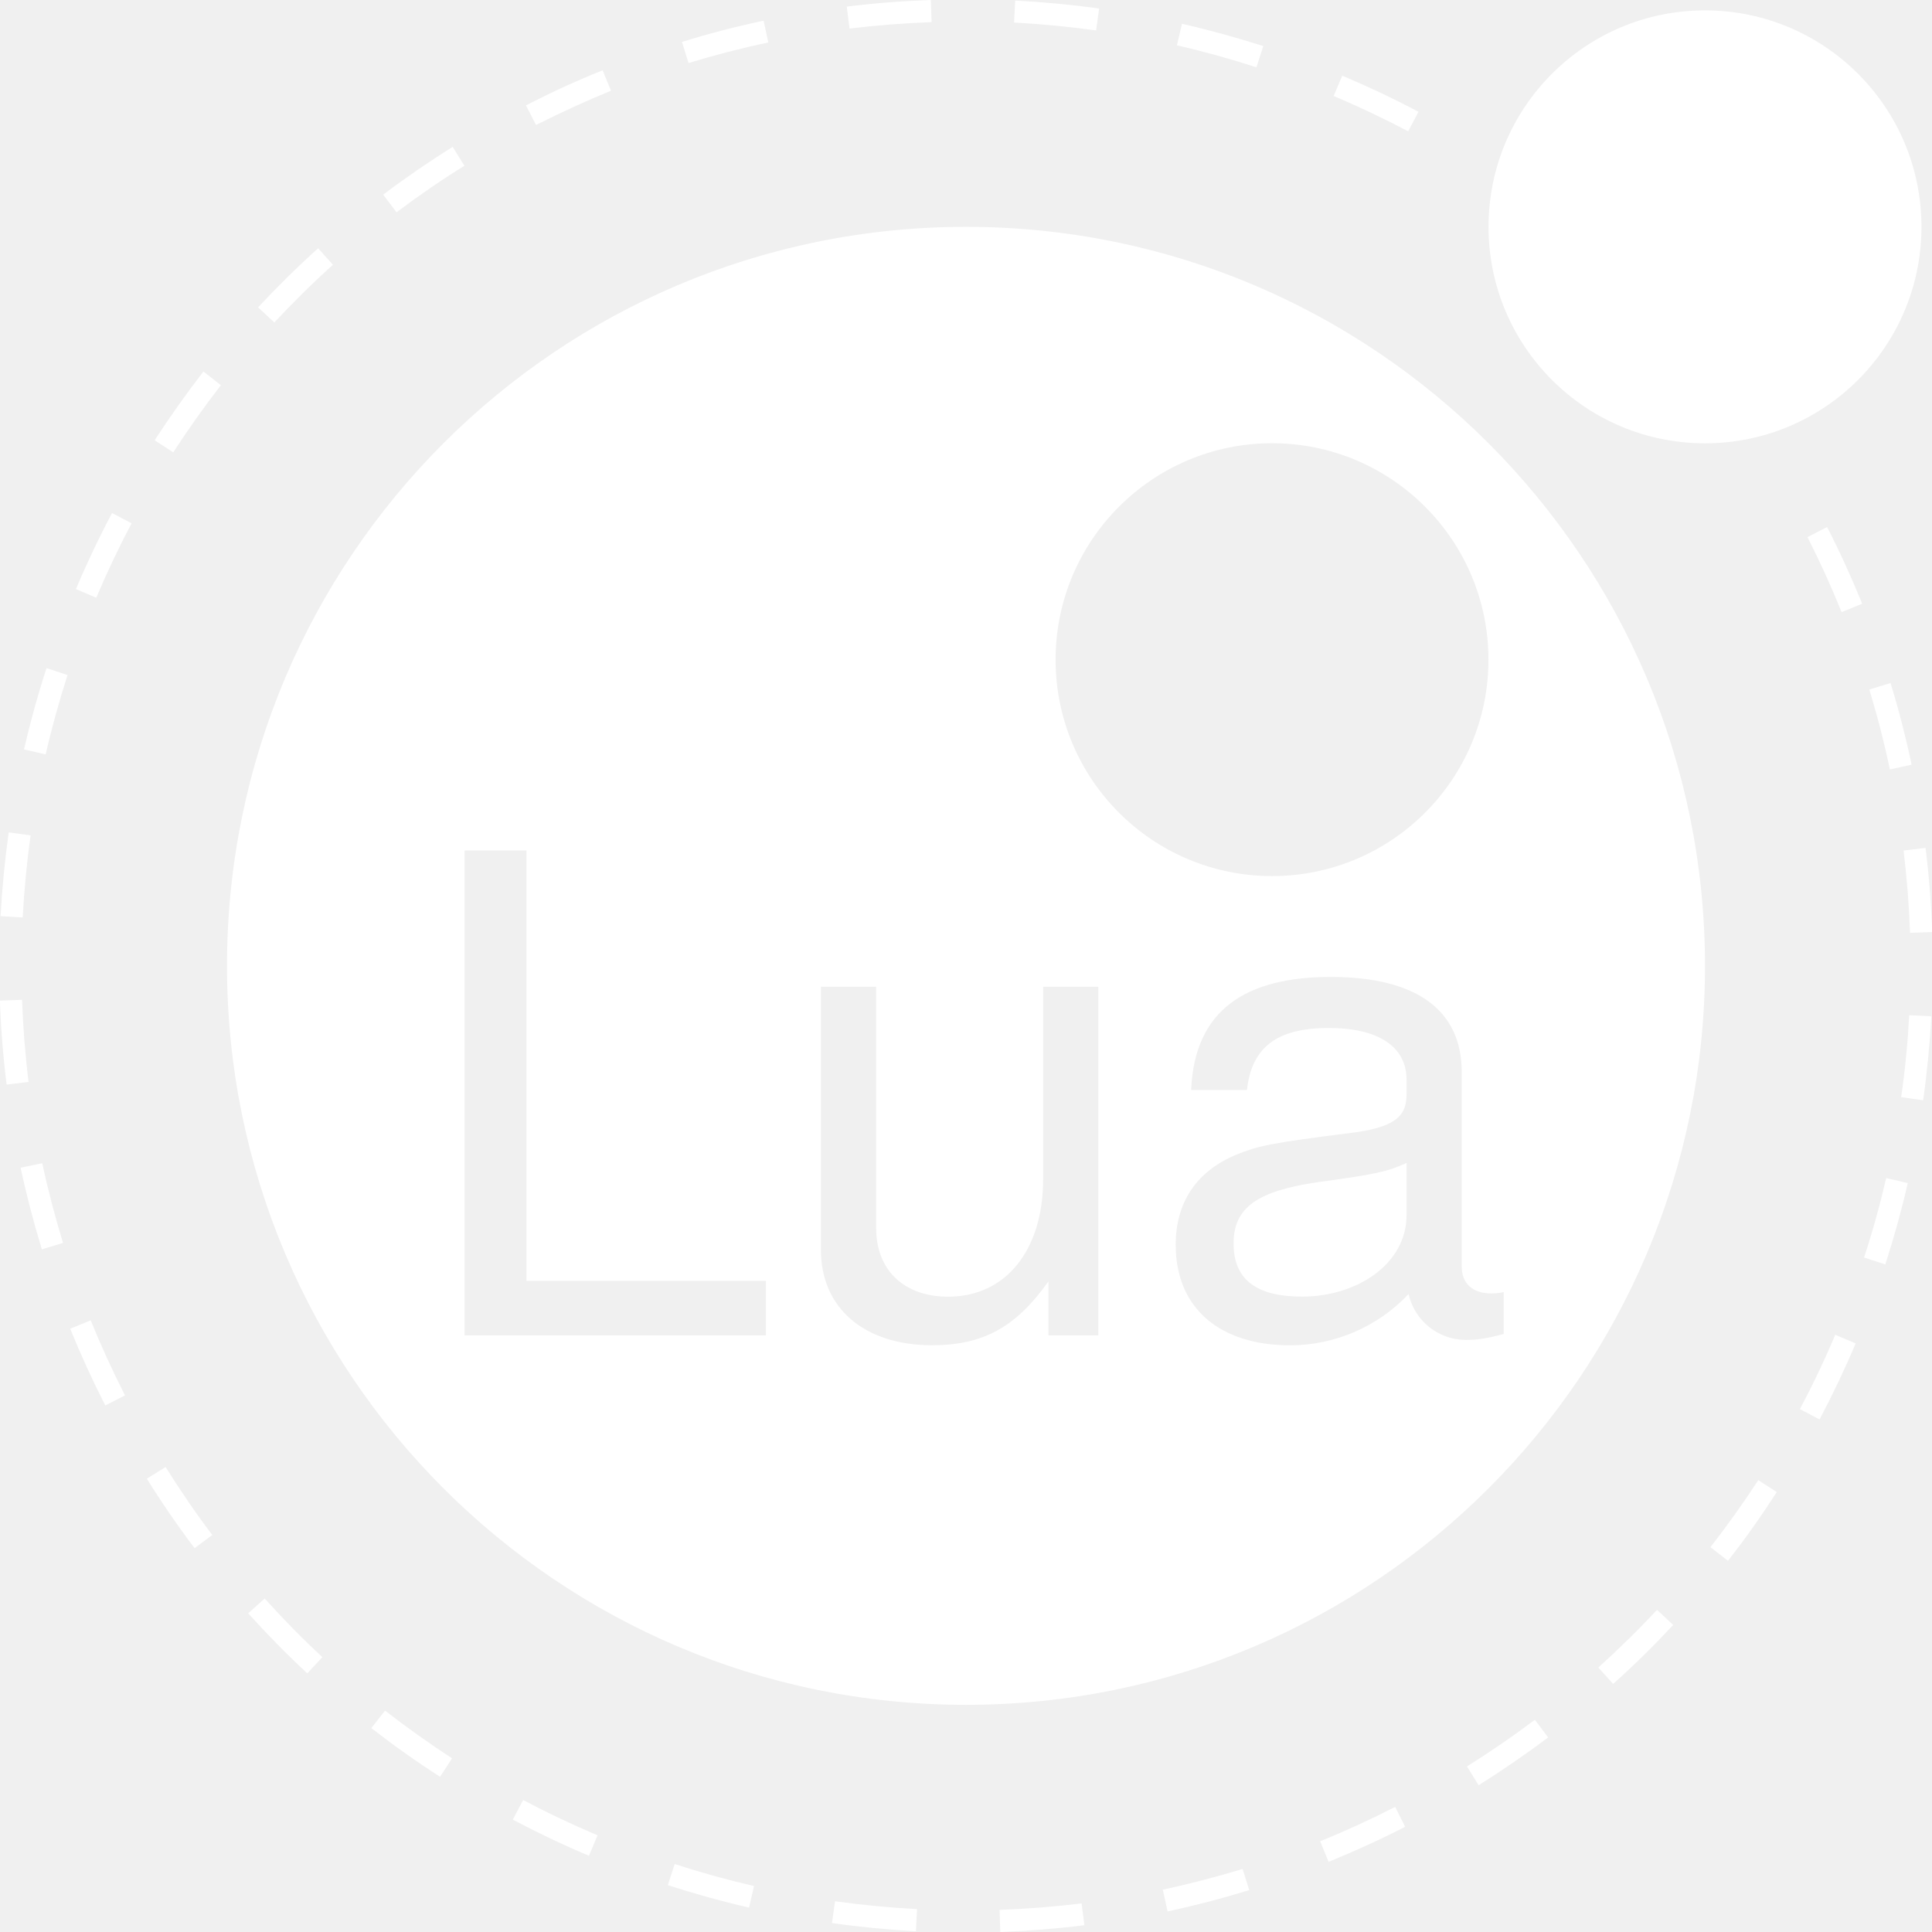
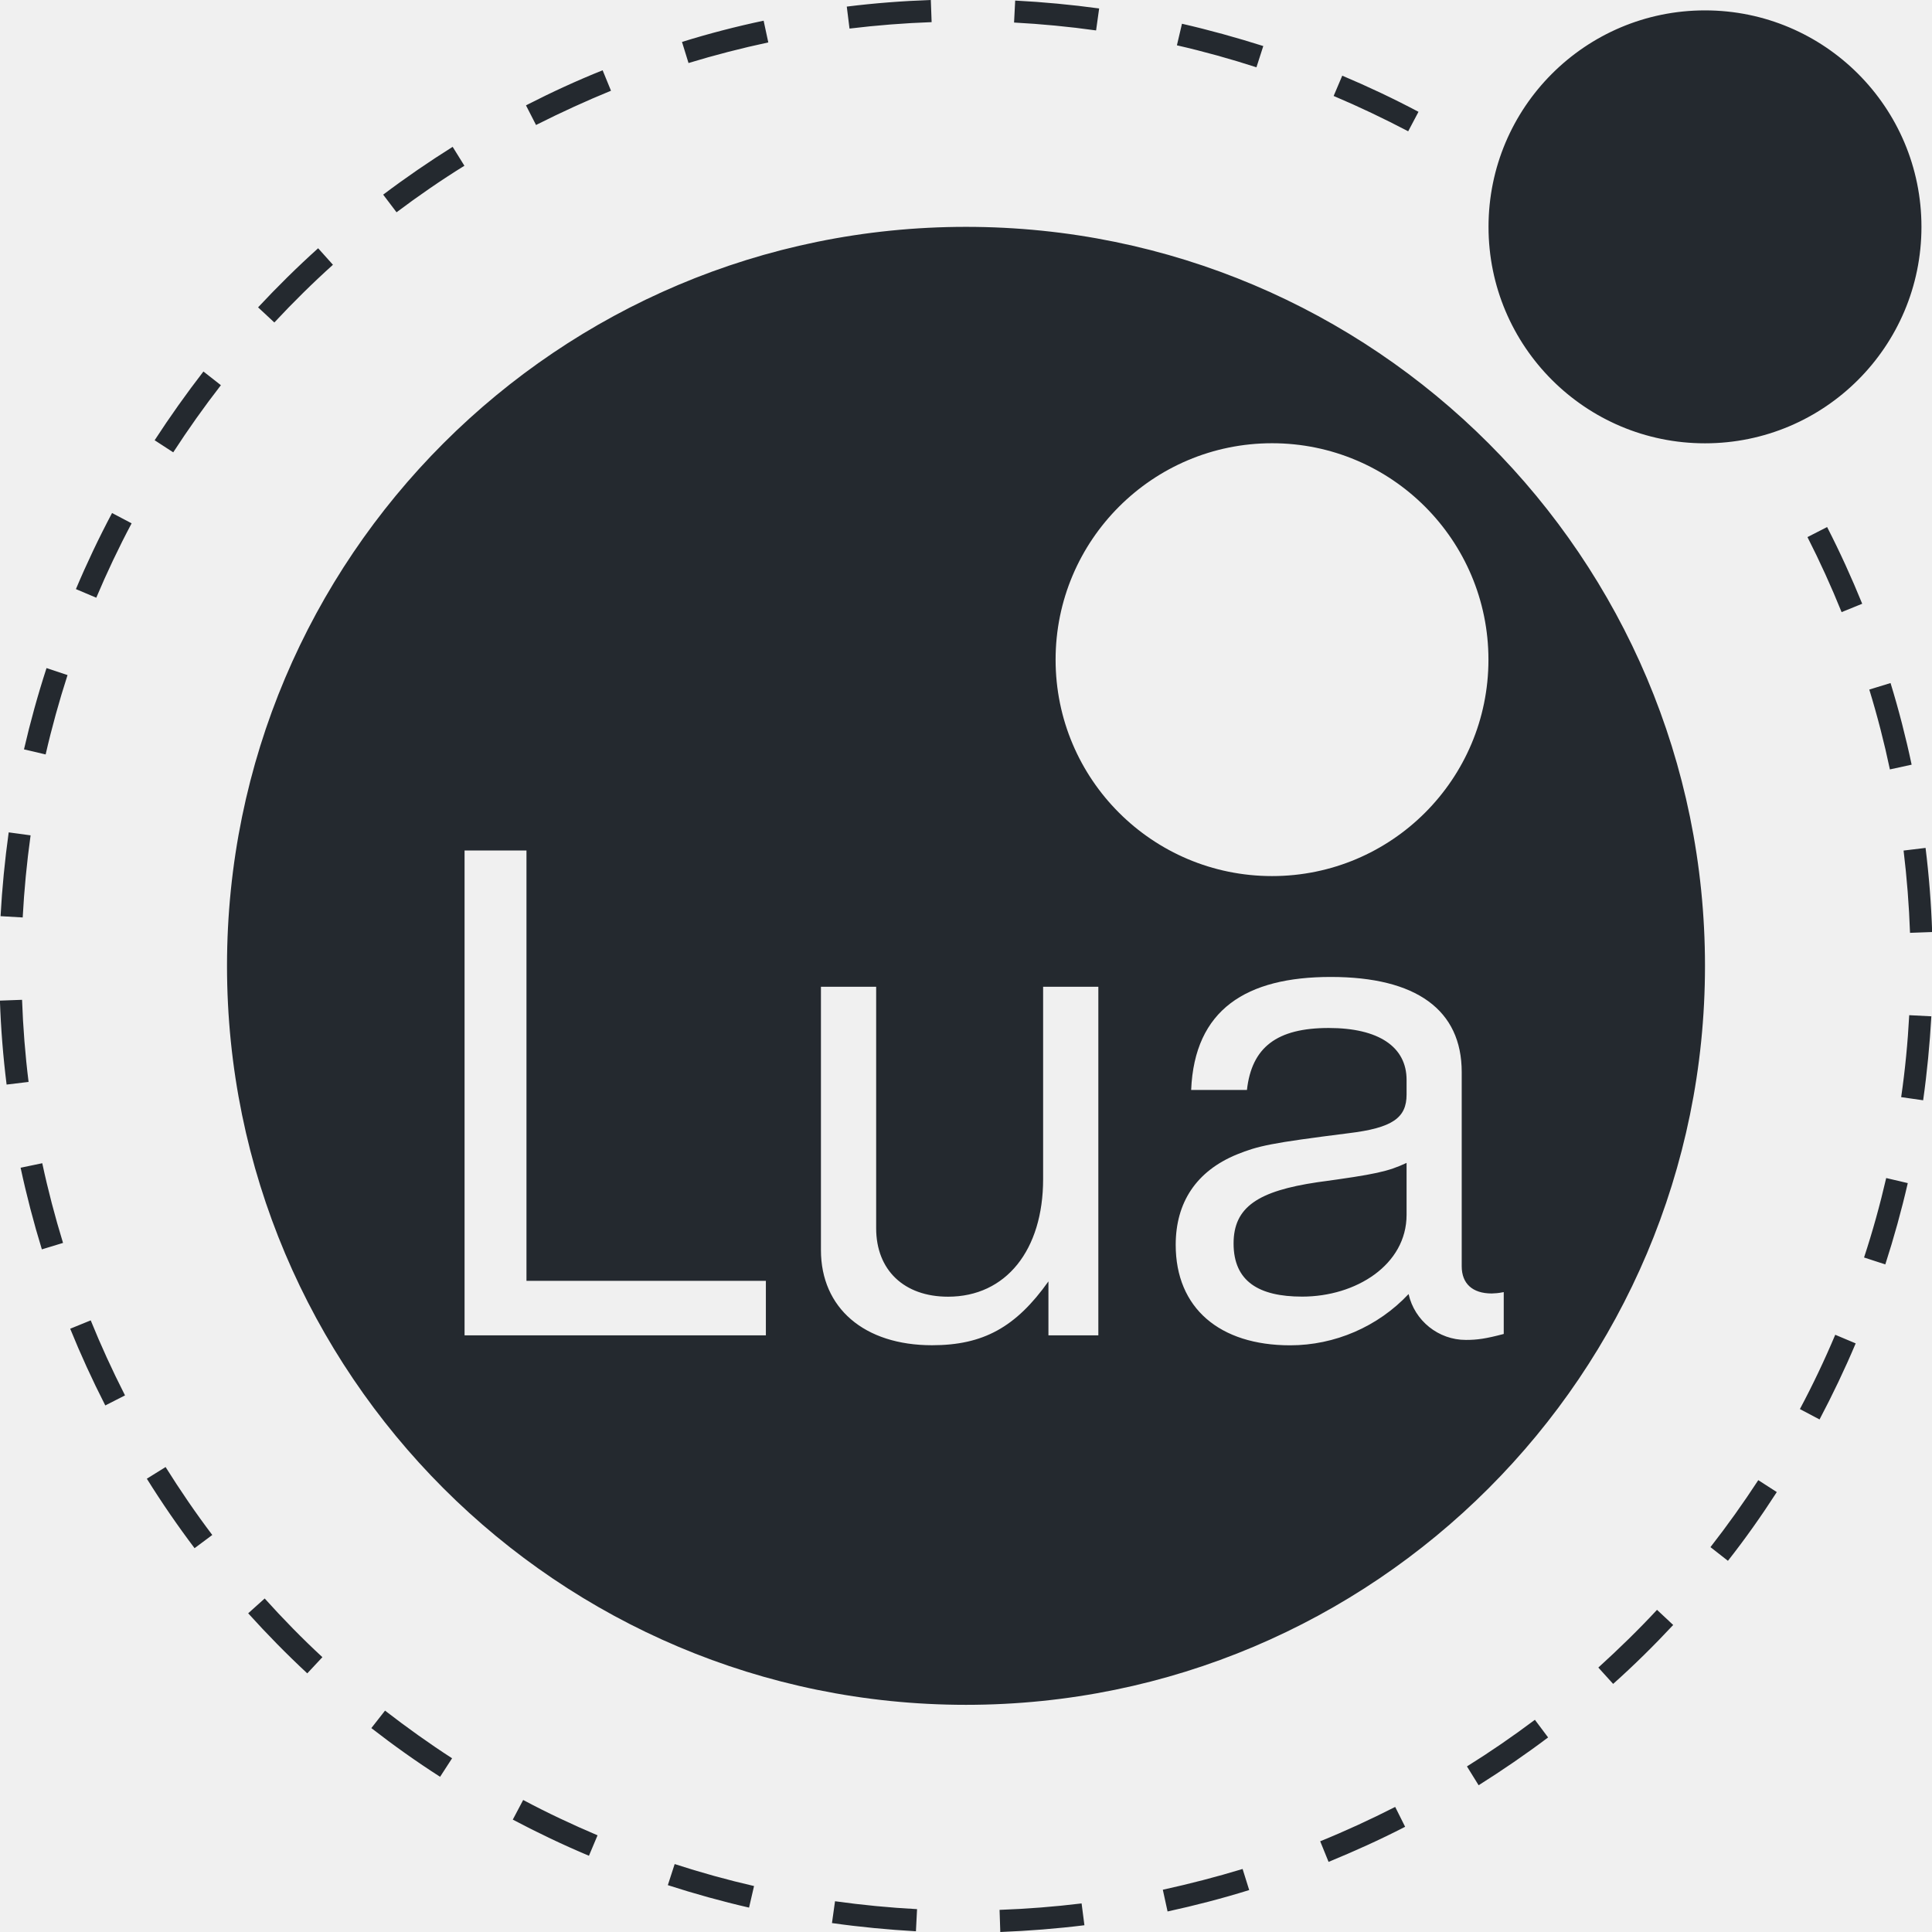
<svg xmlns="http://www.w3.org/2000/svg" role="img" viewBox="0 0 24 24">
-   <path d="M.38 10.377l-.272-.037c-.048.344-.082.695-.101 1.041l.275.016c.018-.34.051-.682.098-1.02zM4.136 3.289l-.184-.205c-.258.232-.509.48-.746.734l.202.188c.231-.248.476-.49.728-.717zM5.769 2.059l-.146-.235c-.296.186-.586.385-.863.594l.166.219c.27-.203.554-.399.843-.578zM1.824 18.369c.185.297.384.586.593.863l.22-.164c-.205-.271-.399-.555-.58-.844l-.233.145zM1.127 16.402l-.255.104c.129.318.274.635.431.943l.005.01.245-.125-.005-.01c-.153-.301-.295-.611-.421-.922zM.298 9.309l.269.063c.076-.332.168-.664.272-.986l-.261-.087c-.108.332-.202.672-.28 1.01zM.274 12.42l-.275.01c.012.348.04.699.083 1.043l.273-.033c-.042-.336-.069-.68-.081-1.02zM.256 14.506c.073.34.162.682.264 1.014l.263-.08c-.1-.326-.187-.658-.258-.99l-.269.056zM11.573.275L11.563 0c-.348.012-.699.039-1.044.082l.034.273c.338-.041.68-.068 1.02-.08zM23.221 8.566c.1.326.186.66.256.992l.27-.059c-.072-.34-.16-.682-.262-1.014l-.264.081zM17.621 1.389c-.309-.164-.627-.314-.947-.449l-.107.252c.314.133.625.281.926.439l.128-.242zM15.693.572c-.332-.105-.67-.199-1.01-.277l-.063.268c.332.076.664.168.988.273l.085-.264zM6.674 1.545c.298-.15.606-.291.916-.418L7.486.873c-.317.127-.632.272-.937.428l-.015.008.125.244.015-.008zM23.727 11.588l.275-.01a11.797 11.797 0 0 0-.082-1.045l-.273.033c.041.338.068.682.08 1.022zM13.654.105c-.346-.047-.696-.08-1.043-.098l-.014.273c.339.018.683.051 1.019.098l.038-.273zM9.544.527l-.058-.27c-.34.072-.681.16-1.014.264l.081.262c.325-.099.659-.185.991-.256zM1.921 5.469l.231.15c.185-.285.384-.566.592-.834l-.217-.17c-.213.276-.417.563-.606.854zM.943 7.318l.253.107c.132-.313.28-.625.439-.924l-.243-.128c-.163.307-.314.625-.449.945zM18.223 21.943l.145.234c.295-.186.586-.385.863-.594l-.164-.219c-.272.204-.557.4-.844.579zM21.248 19.219l.217.17c.215-.273.418-.561.607-.854l-.23-.148c-.186.285-.385.564-.594.832zM19.855 20.715l.184.203c.258-.23.51-.479.746-.732l-.201-.188c-.23.248-.477.488-.729.717zM22.359 17.504l.244.129c.162-.307.314-.625.449-.945l-.254-.107a11.27 11.27 0 0 1-.439.923zM23.617 13.629l.273.039c.049-.346.082-.695.102-1.043l-.275-.014c-.018.338-.051.682-.1 1.018zM23.156 15.621l.264.086c.107-.332.201-.67.279-1.01l-.268-.063c-.077.333-.169.665-.275.987zM22.453 6.672c.154.303.297.617.424.932l.256-.104c-.131-.322-.277-.643-.436-.953l-.244.125zM8.296 23.418c.331.107.67.201 1.009.279l.062-.268c-.331-.076-.663-.168-.986-.273l-.085.262zM10.335 23.889c.345.049.696.082 1.043.102l.014-.275c-.339-.018-.682-.051-1.019-.098l-.038.271zM17.326 22.449c-.303.154-.613.297-.926.424l.104.256c.318-.131.639-.275.947-.434l.004-.002-.123-.246-.006.002zM4.613 21.467c.274.213.562.418.854.605l.149-.23c-.285-.184-.565-.385-.833-.592l-.17.217zM12.417 23.725l.009.275c.348-.014.699-.041 1.045-.084l-.035-.271c-.336.041-.68.068-1.019.08zM6.37 22.604c.307.162.625.314.946.449l.107-.254c-.313-.133-.624-.279-.924-.439l-.129.244zM3.083 20.041c.233.258.48.51.734.746l.188-.201c-.249-.23-.49-.477-.717-.729l-.205.184zM14.445 23.475l.059.27c.34-.074.68-.162 1.014-.266l-.082-.262c-.325.099-.659.185-.991.258zM21.18.129A2.689 2.689 0 1 0 21.18 5.507 2.689 2.689 0 1 0 21.18.129zM15.324 15.447c0 .471.314.66.852.66.67 0 1.297-.396 1.297-1.016v-.645c-.23.107-.379.141-1.107.24-.735.109-1.042.306-1.042.761zM12 2.818c-5.07 0-9.18 4.109-9.18 9.18 0 5.068 4.11 9.18 9.18 9.18 5.07 0 9.18-4.111 9.18-9.18 0-5.07-4.11-9.18-9.18-9.18zm-2.487 13.77H5.771v-6.023h.769v5.346h2.974v.677zm4.13 0h-.619v-.67c-.405.57-.811.793-1.446.793-.843 0-1.38-.463-1.38-1.182v-3.271h.686v3c0 .52.347.85.893.85.719 0 1.181-.578 1.181-1.461v-2.389h.686v4.33zm-.53-8.393c0-1.484 1.205-2.689 2.689-2.689s2.688 1.205 2.688 2.689-1.203 2.688-2.688 2.688-2.689-1.203-2.689-2.688zm5.567 7.856v.52c-.223.059-.33.074-.471.074-.34 0-.637-.238-.711-.57-.381.406-.918.637-1.471.637-.877 0-1.422-.463-1.422-1.248 0-.527.256-.916.76-1.123.266-.107.414-.141 1.389-.264.545-.066.719-.191.719-.48v-.182c0-.412-.348-.645-.967-.645-.645 0-.957.24-1.016.77h-.693c.041-1 .686-1.404 1.734-1.404 1.066 0 1.627.412 1.627 1.182v2.412c0 .215.133.338.373.338.041-.002.074-.002.149-.017z" fill="#ffffff" />
+   <path d="M.38 10.377l-.272-.037c-.048.344-.082.695-.101 1.041l.275.016c.018-.34.051-.682.098-1.02zM4.136 3.289l-.184-.205c-.258.232-.509.48-.746.734l.202.188c.231-.248.476-.49.728-.717zM5.769 2.059l-.146-.235c-.296.186-.586.385-.863.594l.166.219c.27-.203.554-.399.843-.578zM1.824 18.369c.185.297.384.586.593.863l.22-.164c-.205-.271-.399-.555-.58-.844l-.233.145zM1.127 16.402l-.255.104c.129.318.274.635.431.943l.005.01.245-.125-.005-.01c-.153-.301-.295-.611-.421-.922zM.298 9.309l.269.063c.076-.332.168-.664.272-.986l-.261-.087c-.108.332-.202.672-.28 1.01zM.274 12.42l-.275.01c.012.348.04.699.083 1.043l.273-.033c-.042-.336-.069-.68-.081-1.02zM.256 14.506c.073.34.162.682.264 1.014l.263-.08c-.1-.326-.187-.658-.258-.99l-.269.056zM11.573.275L11.563 0c-.348.012-.699.039-1.044.082l.034.273c.338-.041.68-.068 1.02-.08zM23.221 8.566c.1.326.186.66.256.992l.27-.059c-.072-.34-.16-.682-.262-1.014l-.264.081zM17.621 1.389c-.309-.164-.627-.314-.947-.449l-.107.252c.314.133.625.281.926.439l.128-.242zM15.693.572c-.332-.105-.67-.199-1.01-.277l-.063.268c.332.076.664.168.988.273l.085-.264zM6.674 1.545c.298-.15.606-.291.916-.418L7.486.873c-.317.127-.632.272-.937.428l-.015.008.125.244.015-.008zM23.727 11.588l.275-.01a11.797 11.797 0 0 0-.082-1.045l-.273.033c.041.338.068.682.08 1.022zM13.654.105c-.346-.047-.696-.08-1.043-.098l-.014.273c.339.018.683.051 1.019.098l.038-.273zM9.544.527l-.058-.27c-.34.072-.681.16-1.014.264l.081.262c.325-.099.659-.185.991-.256zM1.921 5.469l.231.15c.185-.285.384-.566.592-.834l-.217-.17c-.213.276-.417.563-.606.854zM.943 7.318l.253.107c.132-.313.28-.625.439-.924l-.243-.128c-.163.307-.314.625-.449.945zM18.223 21.943l.145.234c.295-.186.586-.385.863-.594l-.164-.219c-.272.204-.557.4-.844.579zM21.248 19.219l.217.17c.215-.273.418-.561.607-.854l-.23-.148c-.186.285-.385.564-.594.832zM19.855 20.715l.184.203c.258-.23.51-.479.746-.732l-.201-.188c-.23.248-.477.488-.729.717zM22.359 17.504l.244.129c.162-.307.314-.625.449-.945l-.254-.107a11.27 11.27 0 0 1-.439.923zM23.617 13.629l.273.039c.049-.346.082-.695.102-1.043l-.275-.014c-.018.338-.051.682-.1 1.018zM23.156 15.621l.264.086c.107-.332.201-.67.279-1.01l-.268-.063c-.077.333-.169.665-.275.987zM22.453 6.672c.154.303.297.617.424.932l.256-.104c-.131-.322-.277-.643-.436-.953l-.244.125zM8.296 23.418c.331.107.67.201 1.009.279l.062-.268c-.331-.076-.663-.168-.986-.273l-.085.262zM10.335 23.889c.345.049.696.082 1.043.102l.014-.275c-.339-.018-.682-.051-1.019-.098l-.038.271zM17.326 22.449c-.303.154-.613.297-.926.424l.104.256c.318-.131.639-.275.947-.434l.004-.002-.123-.246-.006.002zM4.613 21.467c.274.213.562.418.854.605l.149-.23c-.285-.184-.565-.385-.833-.592l-.17.217zM12.417 23.725l.009.275c.348-.014.699-.041 1.045-.084l-.035-.271c-.336.041-.68.068-1.019.08zM6.37 22.604c.307.162.625.314.946.449l.107-.254c-.313-.133-.624-.279-.924-.439l-.129.244zM3.083 20.041c.233.258.48.51.734.746l.188-.201c-.249-.23-.49-.477-.717-.729l-.205.184zM14.445 23.475l.059.27c.34-.074.68-.162 1.014-.266l-.082-.262c-.325.099-.659.185-.991.258zM21.18.129A2.689 2.689 0 1 0 21.18 5.507 2.689 2.689 0 1 0 21.18.129zM15.324 15.447c0 .471.314.66.852.66.67 0 1.297-.396 1.297-1.016v-.645c-.23.107-.379.141-1.107.24-.735.109-1.042.306-1.042.761zM12 2.818c-5.07 0-9.18 4.109-9.18 9.18 0 5.068 4.11 9.18 9.18 9.18 5.07 0 9.18-4.111 9.18-9.18 0-5.07-4.11-9.18-9.18-9.18zm-2.487 13.77H5.771v-6.023h.769v5.346h2.974v.677zm4.13 0h-.619v-.67c-.405.57-.811.793-1.446.793-.843 0-1.38-.463-1.38-1.182v-3.271h.686v3c0 .52.347.85.893.85.719 0 1.181-.578 1.181-1.461v-2.389h.686v4.33zm-.53-8.393c0-1.484 1.205-2.689 2.689-2.689s2.688 1.205 2.688 2.689-1.203 2.688-2.688 2.688-2.689-1.203-2.689-2.688zm5.567 7.856v.52c-.223.059-.33.074-.471.074-.34 0-.637-.238-.711-.57-.381.406-.918.637-1.471.637-.877 0-1.422-.463-1.422-1.248 0-.527.256-.916.76-1.123.266-.107.414-.141 1.389-.264.545-.066.719-.191.719-.48v-.182c0-.412-.348-.645-.967-.645-.645 0-.957.24-1.016.77h-.693c.041-1 .686-1.404 1.734-1.404 1.066 0 1.627.412 1.627 1.182v2.412c0 .215.133.338.373.338.041-.002.074-.002.149-.017z" fill="#24292f" />
</svg>
